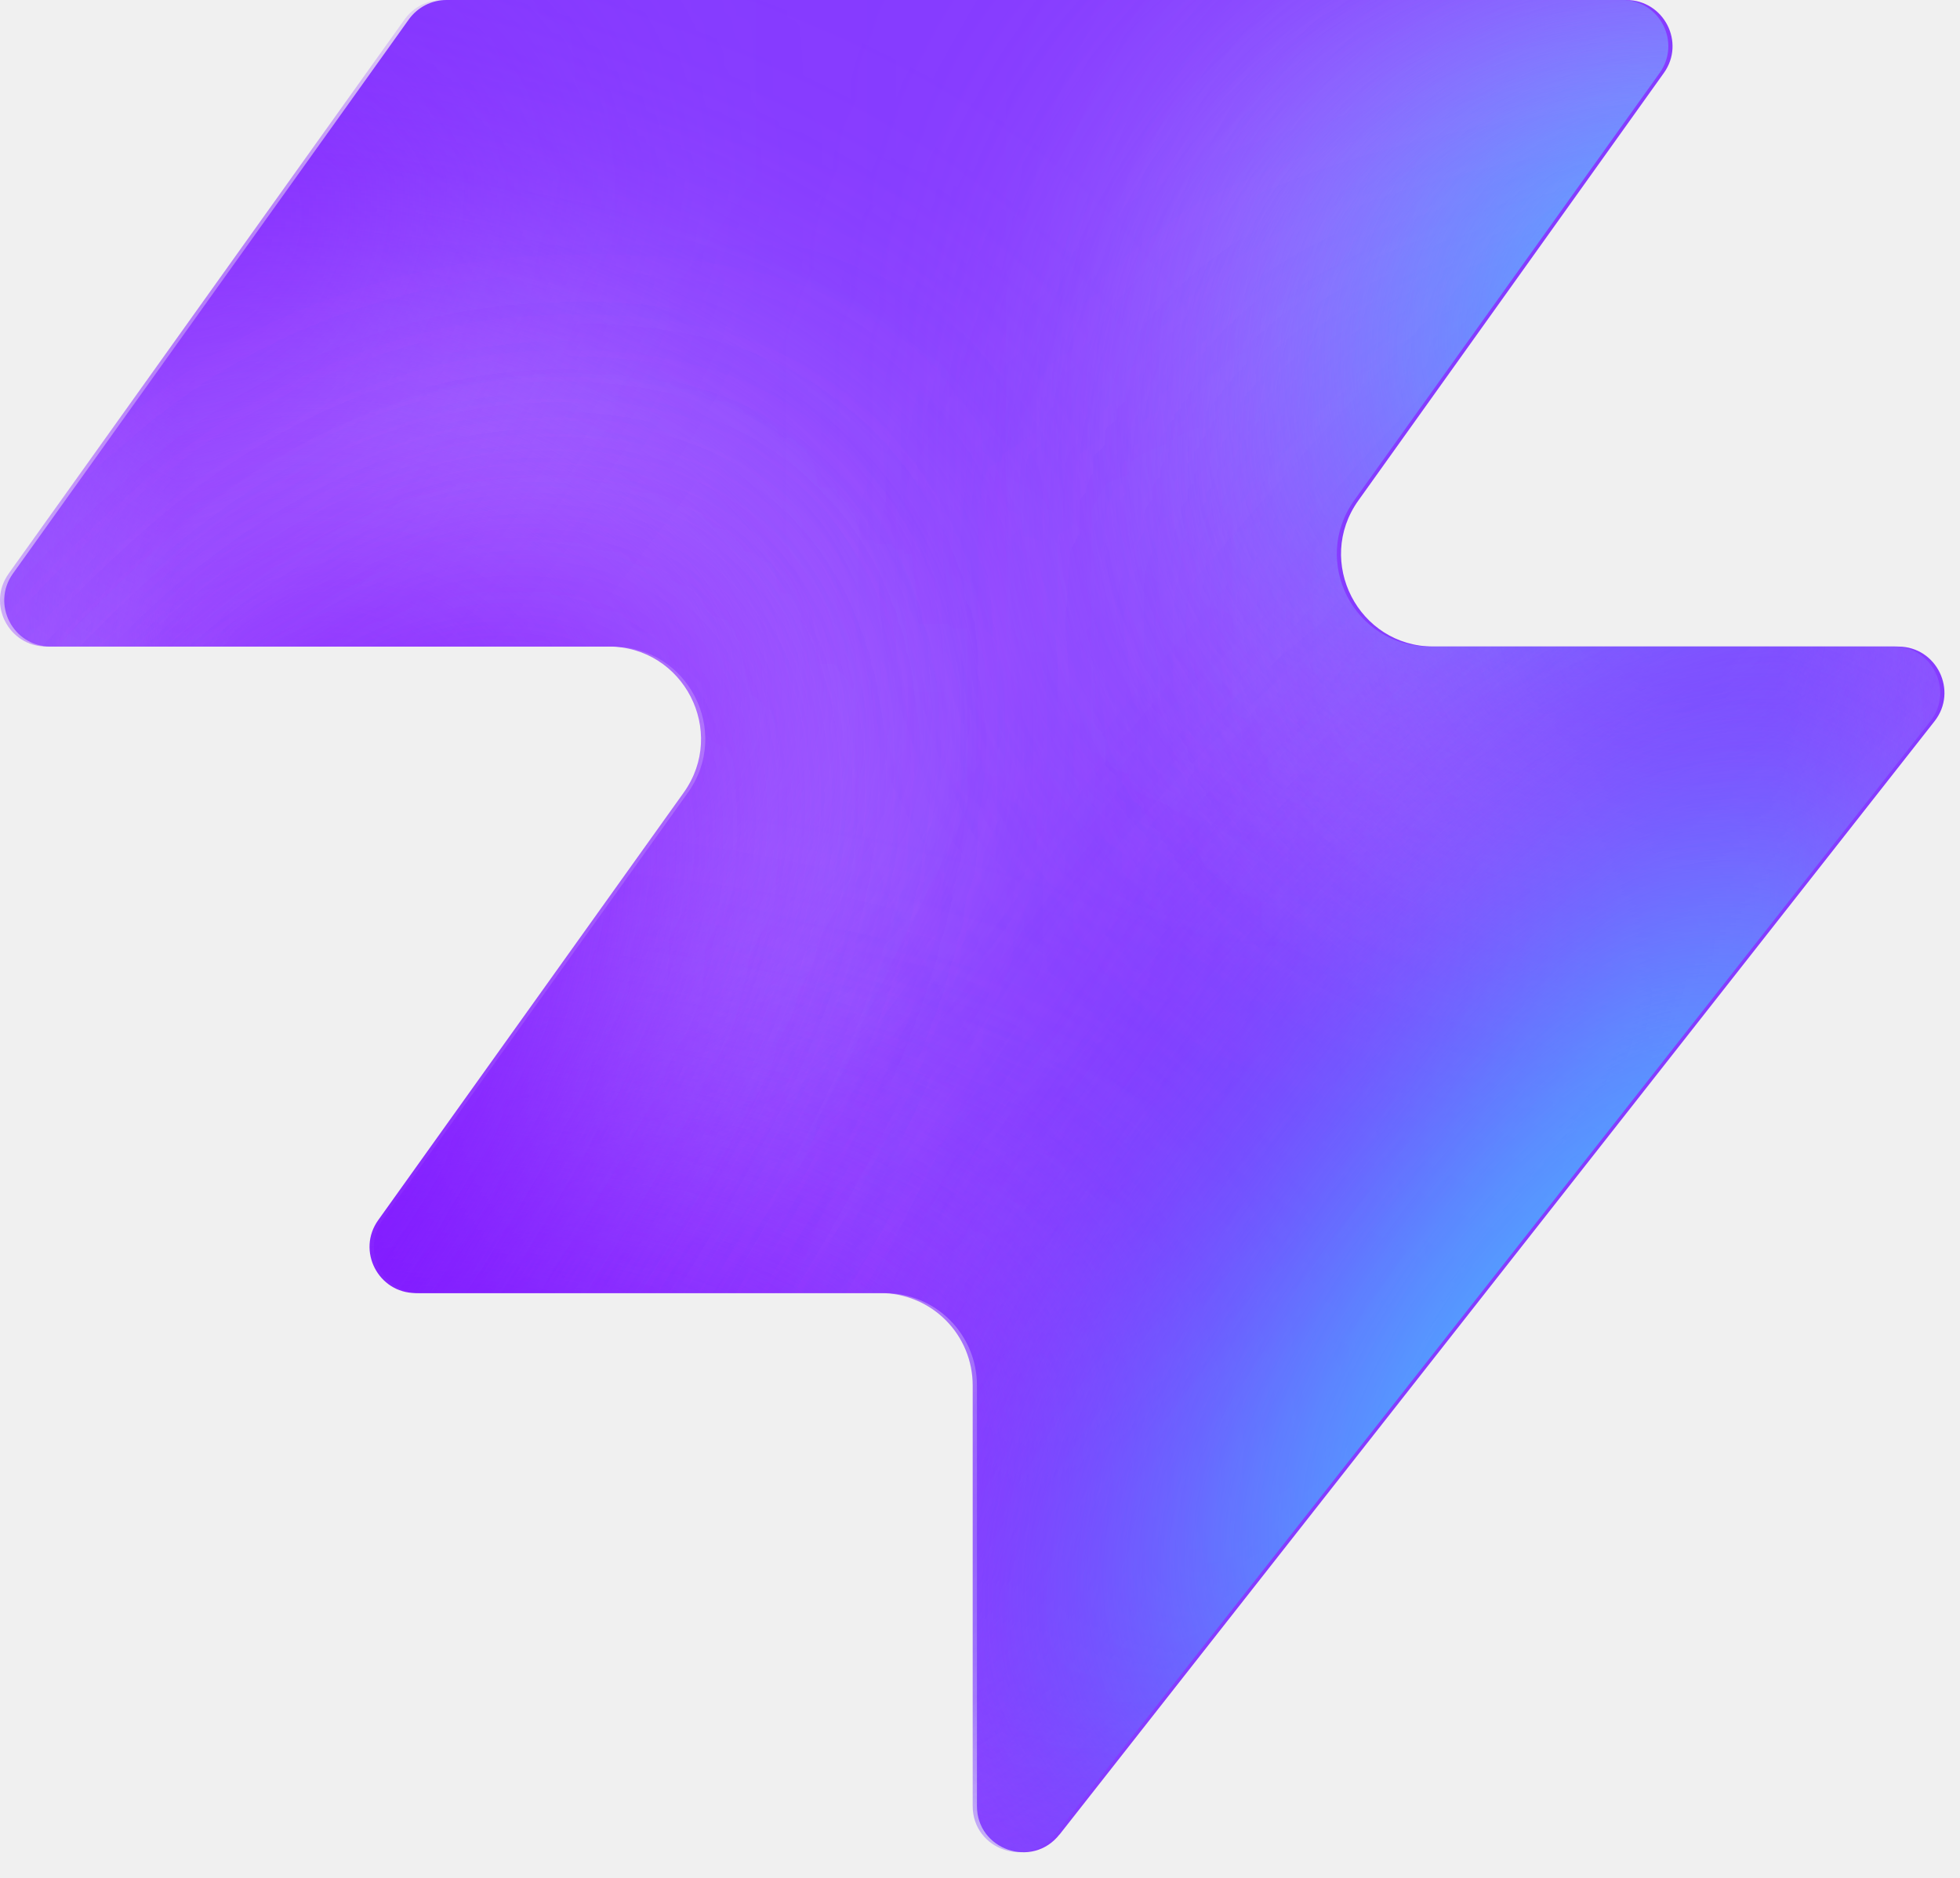
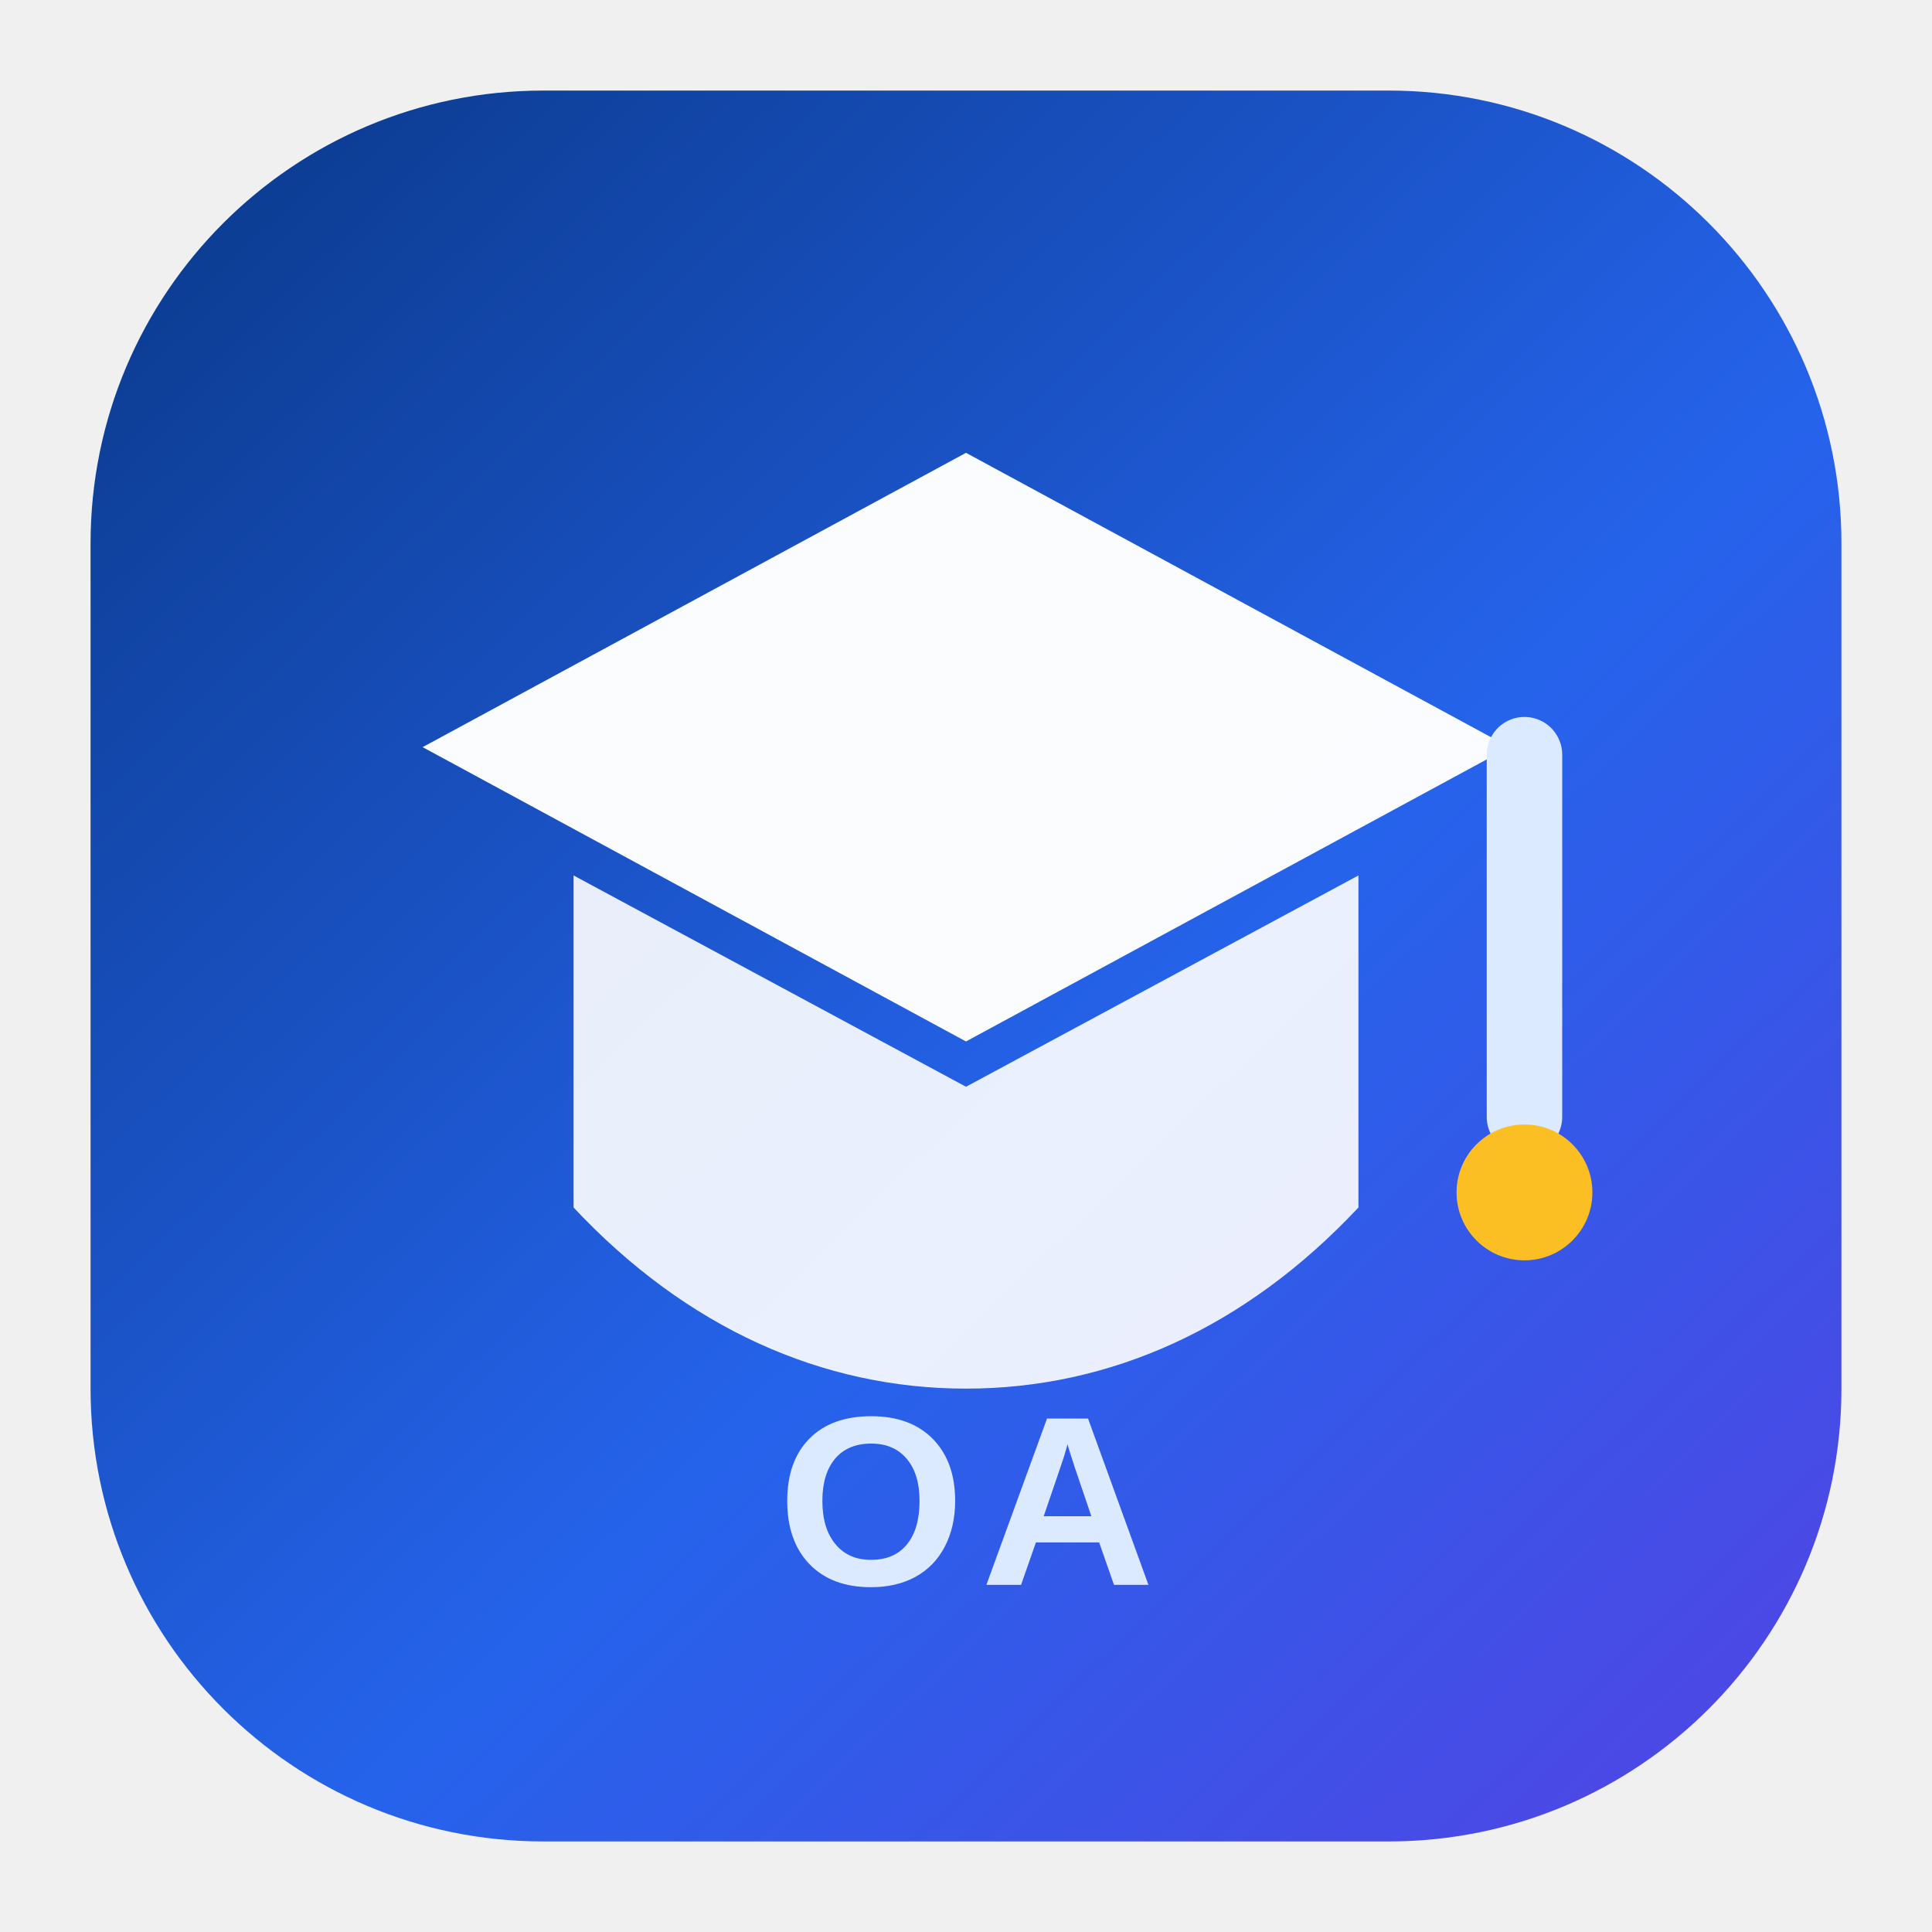
- <svg xmlns="http://www.w3.org/2000/svg" width="48" height="46" fill="none" viewBox="0 0 48 46">
-   <path fill="#863bff" d="M25.946 44.938c-.664.845-2.021.375-2.021-.698V33.937a2.26 2.26 0 0 0-2.262-2.262H10.287c-.92 0-1.456-1.04-.92-1.788l7.48-10.471c1.07-1.497 0-3.578-1.842-3.578H1.237c-.92 0-1.456-1.04-.92-1.788L10.013.474c.214-.297.556-.474.92-.474h28.894c.92 0 1.456 1.04.92 1.788l-7.48 10.471c-1.07 1.498 0 3.579 1.842 3.579h11.377c.943 0 1.473 1.088.89 1.83L25.947 44.94z" style="fill:#863bff;fill:color(display-p3 .525 .23 1);fill-opacity:1" />
-   <mask id="a" width="48" height="46" x="0" y="0" maskUnits="userSpaceOnUse" style="mask-type:alpha">
-     <path fill="#000" d="M25.842 44.938c-.664.844-2.021.375-2.021-.698V33.937a2.26 2.26 0 0 0-2.262-2.262H10.183c-.92 0-1.456-1.04-.92-1.788l7.48-10.471c1.07-1.498 0-3.579-1.842-3.579H1.133c-.92 0-1.456-1.04-.92-1.787L9.91.473c.214-.297.556-.474.92-.474h28.894c.92 0 1.456 1.04.92 1.788l-7.48 10.471c-1.07 1.498 0 3.578 1.842 3.578h11.377c.943 0 1.473 1.088.89 1.832L25.843 44.94z" style="fill:#000;fill-opacity:1" />
-   </mask>
-   <g mask="url(#a)">
-     <g filter="url(#b)">
-       <ellipse cx="5.508" cy="14.704" fill="#ede6ff" rx="5.508" ry="14.704" style="fill:#ede6ff;fill:color(display-p3 .927 .903 1);fill-opacity:1" transform="matrix(.00324 1 1 -.00324 -4.47 31.516)" />
-     </g>
-     <g filter="url(#c)">
-       <ellipse cx="10.399" cy="29.851" fill="#ede6ff" rx="10.399" ry="29.851" style="fill:#ede6ff;fill:color(display-p3 .927 .903 1);fill-opacity:1" transform="matrix(.00324 1 1 -.00324 -39.328 7.883)" />
-     </g>
-     <g filter="url(#d)">
-       <ellipse cx="5.508" cy="30.487" fill="#7e14ff" rx="5.508" ry="30.487" style="fill:#7e14ff;fill:color(display-p3 .492 .077 1);fill-opacity:1" transform="rotate(89.814 -25.913 -14.639)scale(1 -1)" />
-     </g>
-     <g filter="url(#e)">
-       <ellipse cx="5.508" cy="30.599" fill="#7e14ff" rx="5.508" ry="30.599" style="fill:#7e14ff;fill:color(display-p3 .492 .077 1);fill-opacity:1" transform="rotate(89.814 -32.644 -3.334)scale(1 -1)" />
-     </g>
-     <g filter="url(#f)">
-       <ellipse cx="5.508" cy="30.599" fill="#7e14ff" rx="5.508" ry="30.599" style="fill:#7e14ff;fill:color(display-p3 .492 .077 1);fill-opacity:1" transform="matrix(.00324 1 1 -.00324 -34.34 30.47)" />
-     </g>
-     <g filter="url(#g)">
-       <ellipse cx="14.072" cy="22.078" fill="#ede6ff" rx="14.072" ry="22.078" style="fill:#ede6ff;fill:color(display-p3 .927 .903 1);fill-opacity:1" transform="rotate(93.35 24.506 48.493)scale(-1 1)" />
-     </g>
-     <g filter="url(#h)">
-       <ellipse cx="3.47" cy="21.501" fill="#7e14ff" rx="3.47" ry="21.501" style="fill:#7e14ff;fill:color(display-p3 .492 .077 1);fill-opacity:1" transform="rotate(89.009 28.708 47.59)scale(-1 1)" />
-     </g>
-     <g filter="url(#i)">
-       <ellipse cx="3.47" cy="21.501" fill="#7e14ff" rx="3.47" ry="21.501" style="fill:#7e14ff;fill:color(display-p3 .492 .077 1);fill-opacity:1" transform="rotate(89.009 28.708 47.59)scale(-1 1)" />
-     </g>
-     <g filter="url(#j)">
-       <ellipse cx=".387" cy="8.972" fill="#7e14ff" rx="4.407" ry="29.108" style="fill:#7e14ff;fill:color(display-p3 .492 .077 1);fill-opacity:1" transform="rotate(39.51 .387 8.972)" />
-     </g>
-     <g filter="url(#k)">
-       <ellipse cx="47.523" cy="-6.092" fill="#7e14ff" rx="4.407" ry="29.108" style="fill:#7e14ff;fill:color(display-p3 .492 .077 1);fill-opacity:1" transform="rotate(37.892 47.523 -6.092)" />
-     </g>
-     <g filter="url(#l)">
-       <ellipse cx="41.412" cy="6.333" fill="#47bfff" rx="5.971" ry="9.665" style="fill:#47bfff;fill:color(display-p3 .28 .748 1);fill-opacity:1" transform="rotate(37.892 41.412 6.333)" />
-     </g>
-     <g filter="url(#m)">
-       <ellipse cx="-1.879" cy="38.332" fill="#7e14ff" rx="4.407" ry="29.108" style="fill:#7e14ff;fill:color(display-p3 .492 .077 1);fill-opacity:1" transform="rotate(37.892 -1.88 38.332)" />
-     </g>
-     <g filter="url(#n)">
-       <ellipse cx="-1.879" cy="38.332" fill="#7e14ff" rx="4.407" ry="29.108" style="fill:#7e14ff;fill:color(display-p3 .492 .077 1);fill-opacity:1" transform="rotate(37.892 -1.88 38.332)" />
-     </g>
-     <g filter="url(#o)">
-       <ellipse cx="35.651" cy="29.907" fill="#7e14ff" rx="4.407" ry="29.108" style="fill:#7e14ff;fill:color(display-p3 .492 .077 1);fill-opacity:1" transform="rotate(37.892 35.651 29.907)" />
-     </g>
-     <g filter="url(#p)">
-       <ellipse cx="38.418" cy="32.4" fill="#47bfff" rx="5.971" ry="15.297" style="fill:#47bfff;fill:color(display-p3 .28 .748 1);fill-opacity:1" transform="rotate(37.892 38.418 32.4)" />
-     </g>
-   </g>
+ <svg xmlns="http://www.w3.org/2000/svg" viewBox="0 0 128 128">
  <defs>
-     <filter id="b" width="60.045" height="41.654" x="-19.77" y="16.149" color-interpolation-filters="sRGB" filterUnits="userSpaceOnUse">
-       <feFlood flood-opacity="0" result="BackgroundImageFix" />
-       <feBlend in="SourceGraphic" in2="BackgroundImageFix" result="shape" />
-       <feGaussianBlur result="effect1_foregroundBlur_2002_17158" stdDeviation="7.659" />
-     </filter>
-     <filter id="c" width="90.34" height="51.437" x="-54.613" y="-7.533" color-interpolation-filters="sRGB" filterUnits="userSpaceOnUse">
-       <feFlood flood-opacity="0" result="BackgroundImageFix" />
-       <feBlend in="SourceGraphic" in2="BackgroundImageFix" result="shape" />
-       <feGaussianBlur result="effect1_foregroundBlur_2002_17158" stdDeviation="7.659" />
-     </filter>
-     <filter id="d" width="79.355" height="29.4" x="-49.64" y="2.03" color-interpolation-filters="sRGB" filterUnits="userSpaceOnUse">
-       <feFlood flood-opacity="0" result="BackgroundImageFix" />
-       <feBlend in="SourceGraphic" in2="BackgroundImageFix" result="shape" />
-       <feGaussianBlur result="effect1_foregroundBlur_2002_17158" stdDeviation="4.596" />
-     </filter>
-     <filter id="e" width="79.579" height="29.4" x="-45.045" y="20.029" color-interpolation-filters="sRGB" filterUnits="userSpaceOnUse">
-       <feFlood flood-opacity="0" result="BackgroundImageFix" />
-       <feBlend in="SourceGraphic" in2="BackgroundImageFix" result="shape" />
-       <feGaussianBlur result="effect1_foregroundBlur_2002_17158" stdDeviation="4.596" />
-     </filter>
-     <filter id="f" width="79.579" height="29.4" x="-43.513" y="21.178" color-interpolation-filters="sRGB" filterUnits="userSpaceOnUse">
-       <feFlood flood-opacity="0" result="BackgroundImageFix" />
-       <feBlend in="SourceGraphic" in2="BackgroundImageFix" result="shape" />
-       <feGaussianBlur result="effect1_foregroundBlur_2002_17158" stdDeviation="4.596" />
-     </filter>
-     <filter id="g" width="74.749" height="58.852" x="15.756" y="-17.901" color-interpolation-filters="sRGB" filterUnits="userSpaceOnUse">
-       <feFlood flood-opacity="0" result="BackgroundImageFix" />
-       <feBlend in="SourceGraphic" in2="BackgroundImageFix" result="shape" />
-       <feGaussianBlur result="effect1_foregroundBlur_2002_17158" stdDeviation="7.659" />
-     </filter>
-     <filter id="h" width="61.377" height="25.362" x="23.548" y="2.284" color-interpolation-filters="sRGB" filterUnits="userSpaceOnUse">
-       <feFlood flood-opacity="0" result="BackgroundImageFix" />
-       <feBlend in="SourceGraphic" in2="BackgroundImageFix" result="shape" />
-       <feGaussianBlur result="effect1_foregroundBlur_2002_17158" stdDeviation="4.596" />
-     </filter>
-     <filter id="i" width="61.377" height="25.362" x="23.548" y="2.284" color-interpolation-filters="sRGB" filterUnits="userSpaceOnUse">
-       <feFlood flood-opacity="0" result="BackgroundImageFix" />
-       <feBlend in="SourceGraphic" in2="BackgroundImageFix" result="shape" />
-       <feGaussianBlur result="effect1_foregroundBlur_2002_17158" stdDeviation="4.596" />
-     </filter>
-     <filter id="j" width="56.045" height="63.649" x="-27.636" y="-22.853" color-interpolation-filters="sRGB" filterUnits="userSpaceOnUse">
-       <feFlood flood-opacity="0" result="BackgroundImageFix" />
-       <feBlend in="SourceGraphic" in2="BackgroundImageFix" result="shape" />
-       <feGaussianBlur result="effect1_foregroundBlur_2002_17158" stdDeviation="4.596" />
-     </filter>
-     <filter id="k" width="54.814" height="64.646" x="20.116" y="-38.415" color-interpolation-filters="sRGB" filterUnits="userSpaceOnUse">
-       <feFlood flood-opacity="0" result="BackgroundImageFix" />
-       <feBlend in="SourceGraphic" in2="BackgroundImageFix" result="shape" />
-       <feGaussianBlur result="effect1_foregroundBlur_2002_17158" stdDeviation="4.596" />
-     </filter>
-     <filter id="l" width="33.541" height="35.313" x="24.641" y="-11.323" color-interpolation-filters="sRGB" filterUnits="userSpaceOnUse">
-       <feFlood flood-opacity="0" result="BackgroundImageFix" />
-       <feBlend in="SourceGraphic" in2="BackgroundImageFix" result="shape" />
-       <feGaussianBlur result="effect1_foregroundBlur_2002_17158" stdDeviation="4.596" />
-     </filter>
-     <filter id="m" width="54.814" height="64.646" x="-29.286" y="6.009" color-interpolation-filters="sRGB" filterUnits="userSpaceOnUse">
-       <feFlood flood-opacity="0" result="BackgroundImageFix" />
-       <feBlend in="SourceGraphic" in2="BackgroundImageFix" result="shape" />
-       <feGaussianBlur result="effect1_foregroundBlur_2002_17158" stdDeviation="4.596" />
-     </filter>
-     <filter id="n" width="54.814" height="64.646" x="-29.286" y="6.009" color-interpolation-filters="sRGB" filterUnits="userSpaceOnUse">
-       <feFlood flood-opacity="0" result="BackgroundImageFix" />
-       <feBlend in="SourceGraphic" in2="BackgroundImageFix" result="shape" />
-       <feGaussianBlur result="effect1_foregroundBlur_2002_17158" stdDeviation="4.596" />
-     </filter>
-     <filter id="o" width="54.814" height="64.646" x="8.244" y="-2.416" color-interpolation-filters="sRGB" filterUnits="userSpaceOnUse">
-       <feFlood flood-opacity="0" result="BackgroundImageFix" />
-       <feBlend in="SourceGraphic" in2="BackgroundImageFix" result="shape" />
-       <feGaussianBlur result="effect1_foregroundBlur_2002_17158" stdDeviation="4.596" />
-     </filter>
-     <filter id="p" width="39.409" height="43.623" x="18.713" y="10.588" color-interpolation-filters="sRGB" filterUnits="userSpaceOnUse">
-       <feFlood flood-opacity="0" result="BackgroundImageFix" />
-       <feBlend in="SourceGraphic" in2="BackgroundImageFix" result="shape" />
-       <feGaussianBlur result="effect1_foregroundBlur_2002_17158" stdDeviation="4.596" />
-     </filter>
+     <linearGradient id="g" x1="12" y1="10" x2="116" y2="118" gradientUnits="userSpaceOnUse">
+       <stop stop-color="#0B3B8F" />
+       <stop offset=".58" stop-color="#2563EB" />
+       <stop offset="1" stop-color="#4F46E5" />
+     </linearGradient>
  </defs>
+   <rect x="6" y="6" width="116" height="116" rx="30" fill="url(#g)" />
+   <path d="M28 49.5 64 30l36 19.5L64 69 28 49.5Z" fill="#fff" opacity=".98" />
+   <path d="M38 58v22c7.5 8 16.5 12 26 12s18.5-4 26-12V58L64 72 38 58Z" fill="#fff" opacity=".9" />
+   <path d="M101 50v24" stroke="#DBEAFE" stroke-width="5" stroke-linecap="round" />
+   <circle cx="101" cy="79" r="4.5" fill="#FBBF24" />
+   <text x="64" y="105" text-anchor="middle" font-family="Arial, sans-serif" font-size="16" font-weight="900" fill="#DBEAFE" letter-spacing="1">OA</text>
</svg>
